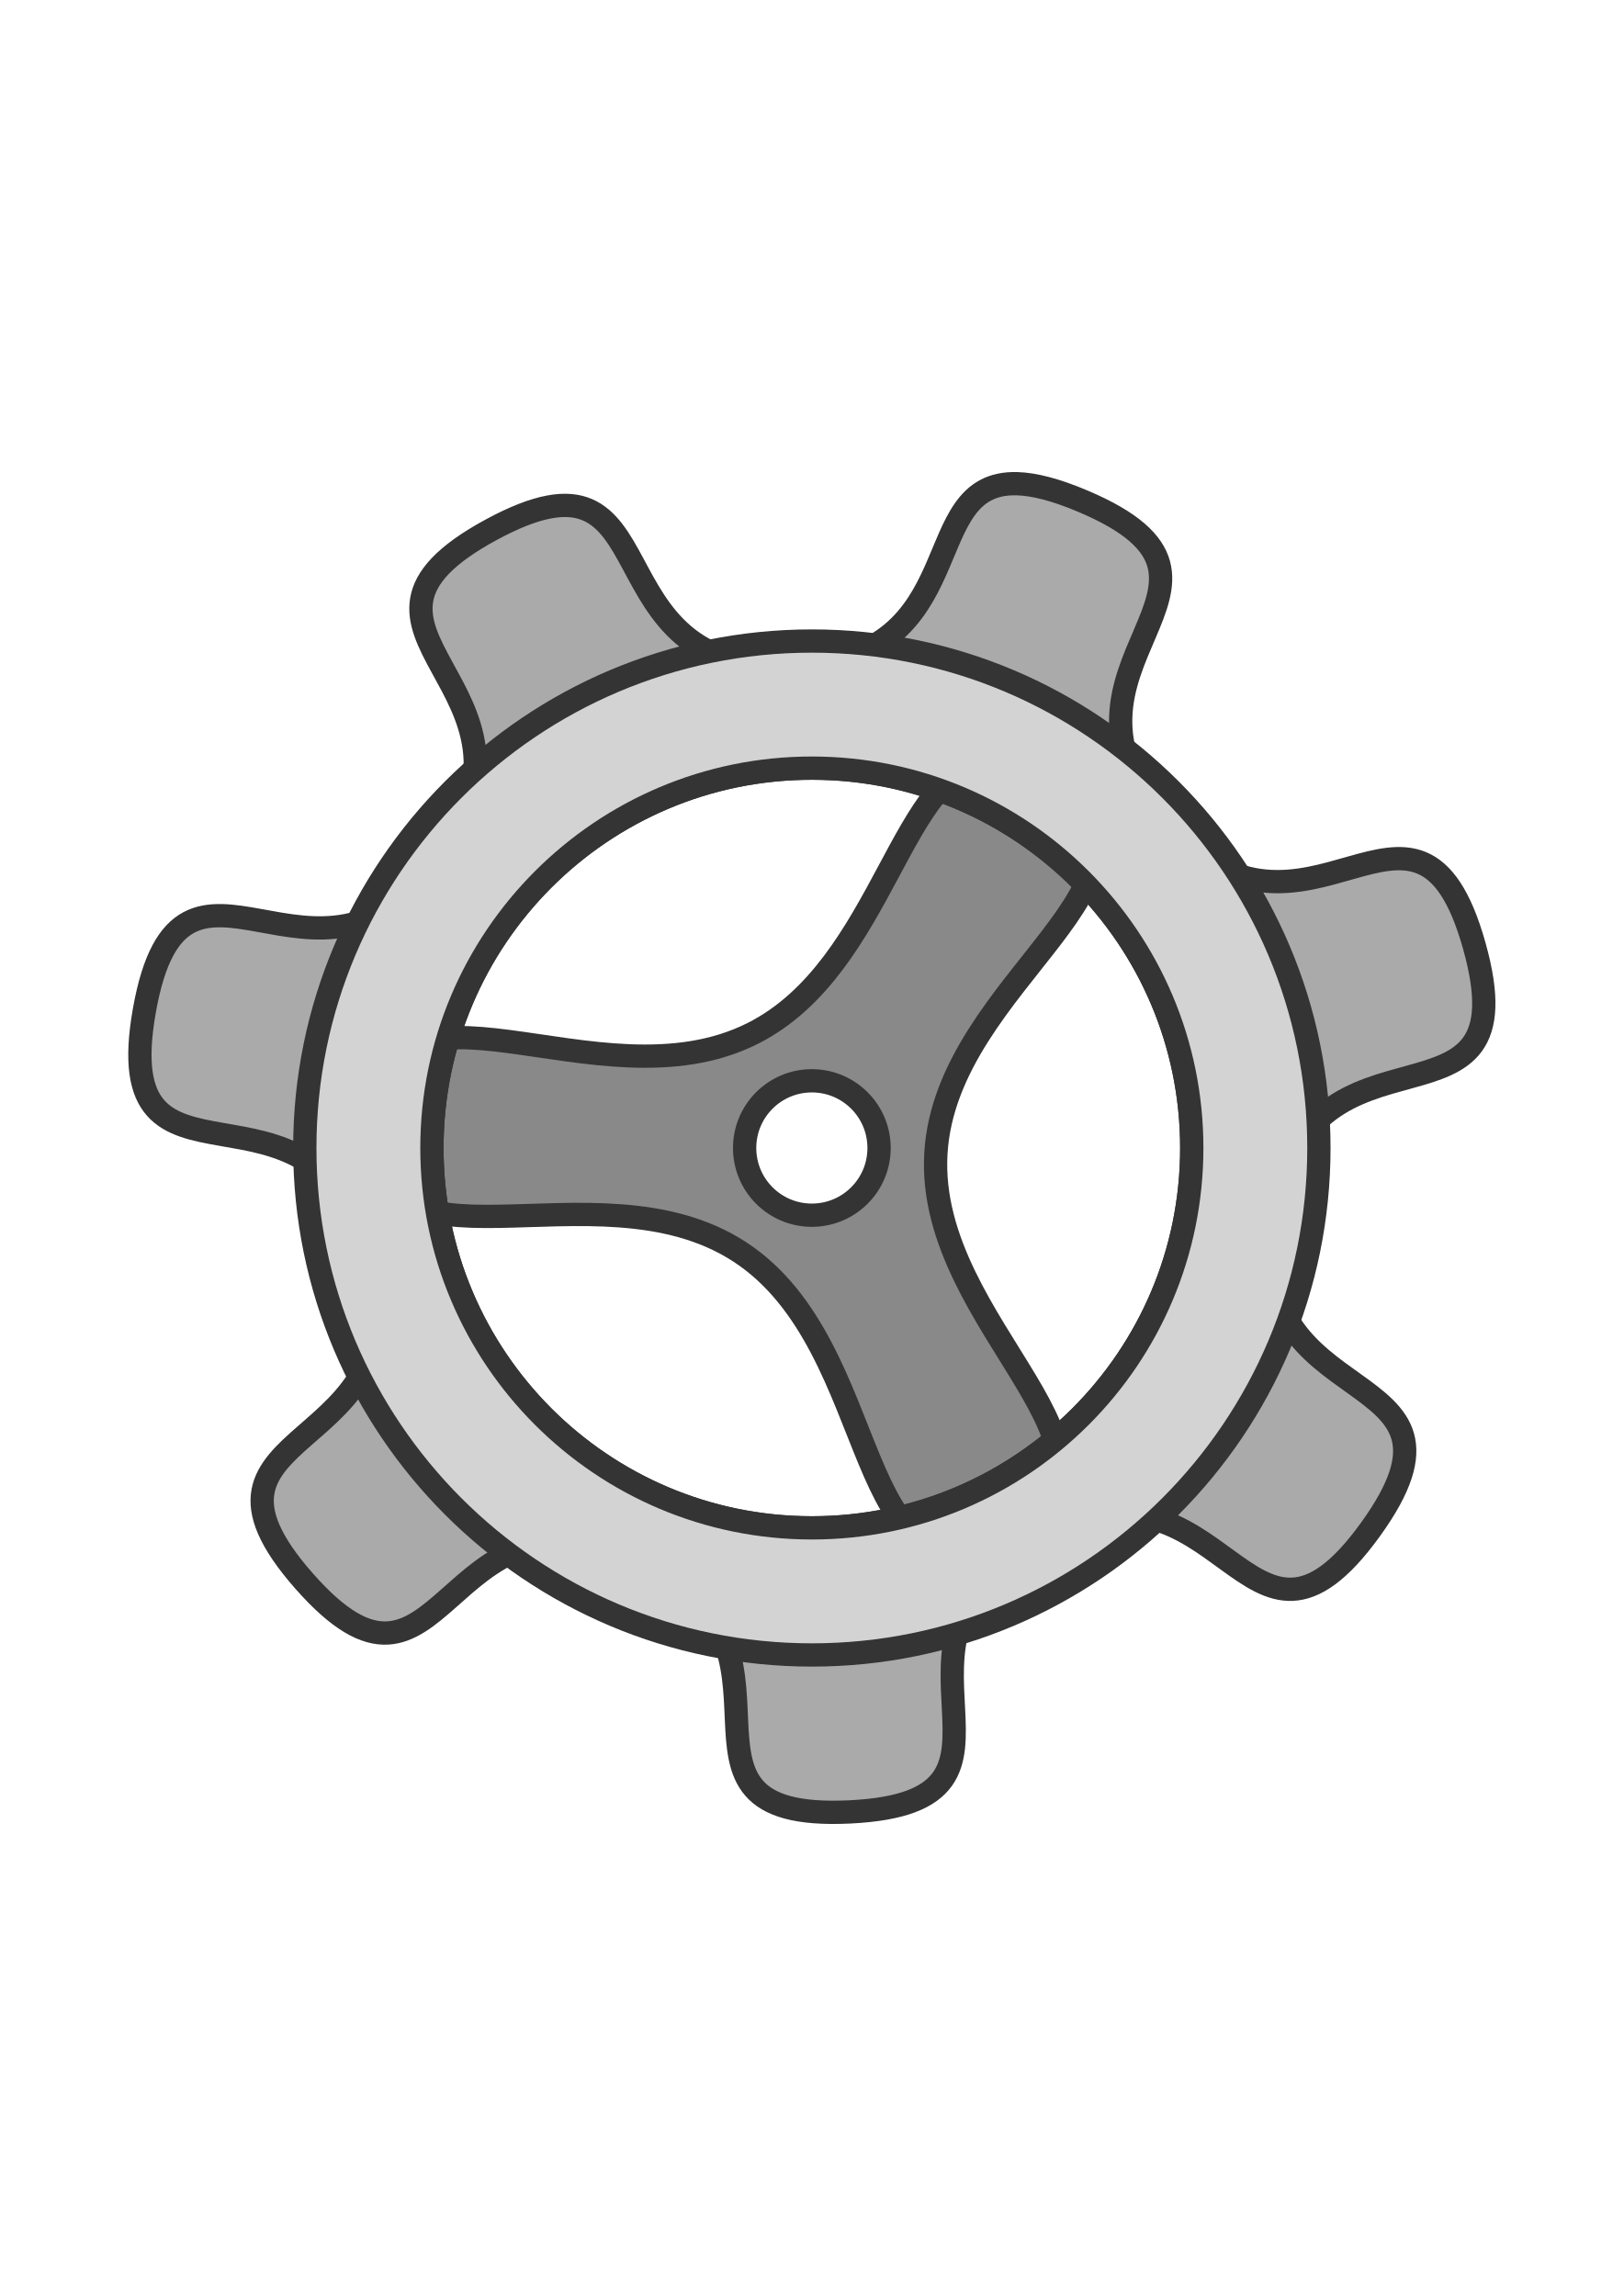
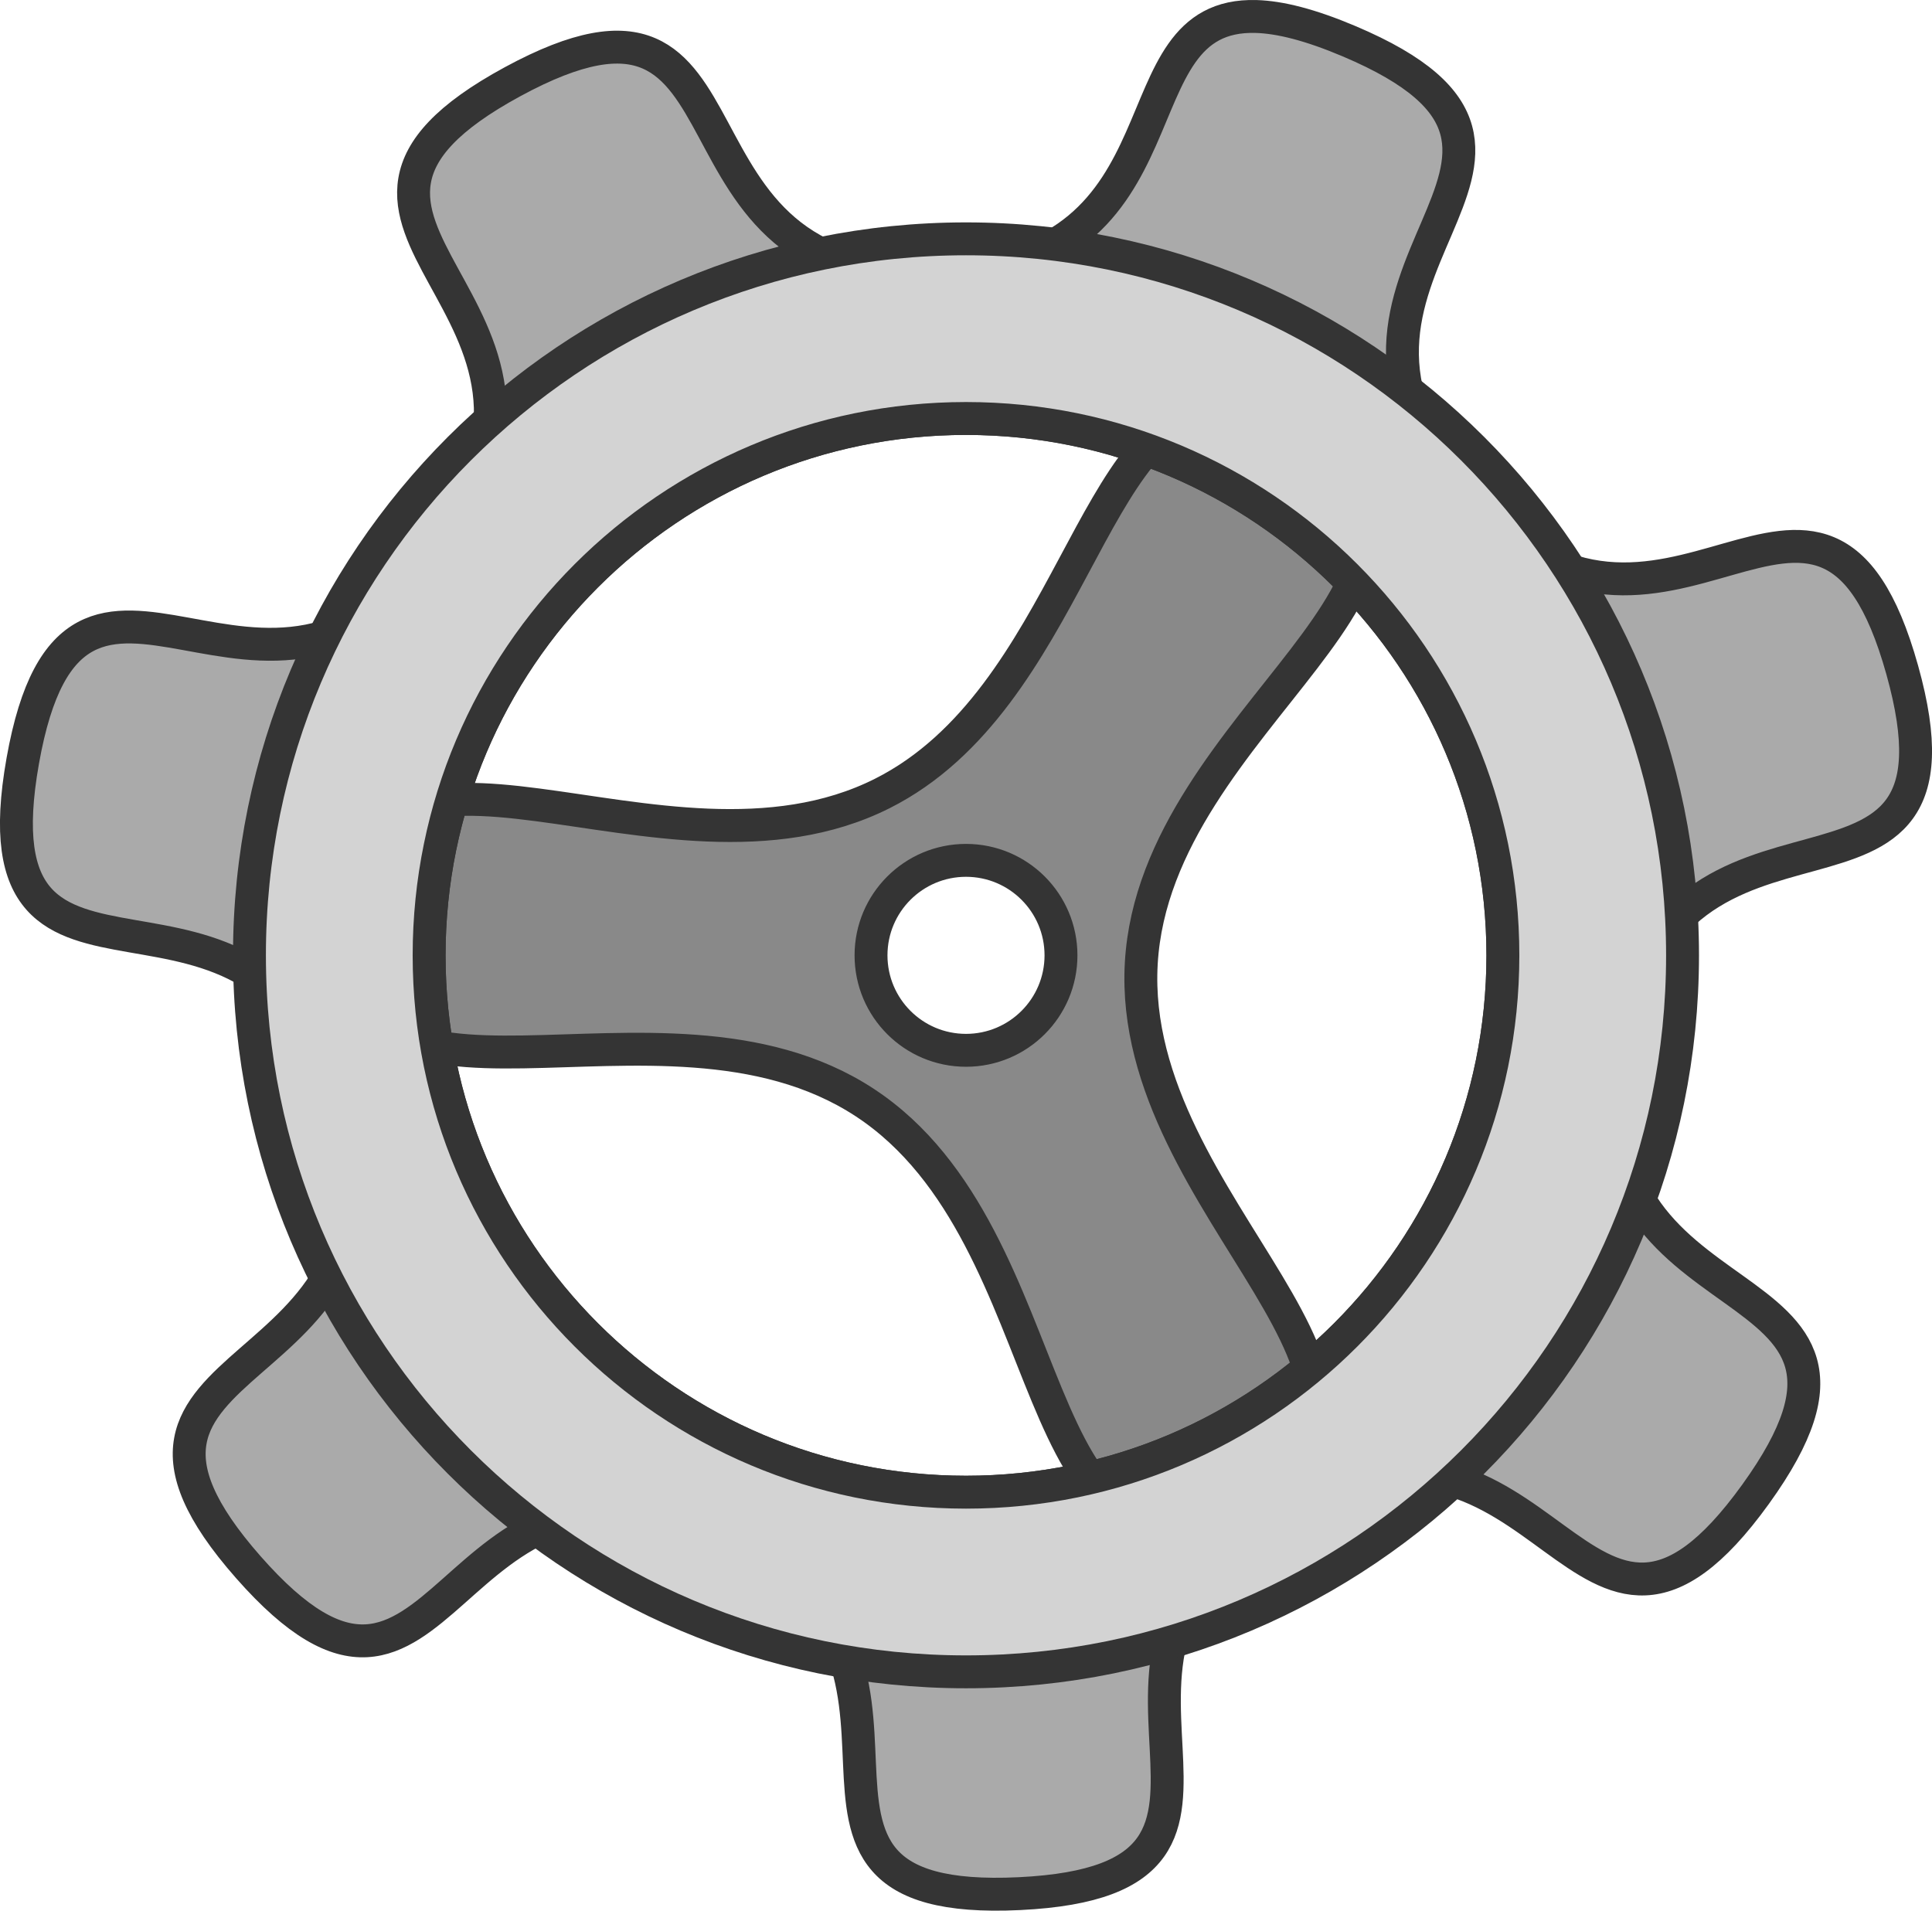
- <svg xmlns="http://www.w3.org/2000/svg" width="210mm" height="297mm" viewBox="0 0 210 297" version="1.1" id="svg8">
+ <svg xmlns="http://www.w3.org/2000/svg" width="176.818mm" height="174.879mm" viewBox="0 0 176.818 174.879" version="1.1" id="svg8">
  <defs id="defs2" />
-   <g id="layer1">
+   <g id="layer1" transform="translate(-16.59092,-61.0608)">
    <g id="g6437">
-       <path id="path5831" transform="scale(0.2645833)" d="M 485.309 372.219 C 440.39 372.282 432.961 472.501 367.928 505.25 C 291.558 543.707 187.739 462.944 182.859 548.311 C 177.98 633.677 290.327 565.271 361.816 612.18 C 433.306 659.089 415.273 789.381 491.643 750.924 C 568.012 712.466 452.597 649.374 457.477 564.008 C 462.356 478.641 584.209 429.112 512.719 382.203 C 502.107 375.24 493.138 372.208 485.309 372.219 z M 396.85 528.402 A 32.857 32.857 0 0 1 429.707 561.26 A 32.857 32.857 0 0 1 396.85 594.117 A 32.857 32.857 0 0 1 363.994 561.26 A 32.857 32.857 0 0 1 396.85 528.402 z " style="fill:#898989;fill-opacity:1;fill-rule:nonzero;stroke:#343434;stroke-width:11.38;stroke-miterlimit:4;stroke-dasharray:none;stroke-opacity:1" />
-       <path id="path5747" transform="scale(0.2645833)" d="M 497.23 236.488 C 446.839 234.971 477.552 321.394 388.264 325.711 C 284.364 330.734 331.47 209.425 240.039 259.031 C 148.608 308.638 275.986 335.28 215.133 419.645 C 154.28 504.009 88.806 391.545 70.584 493.957 C 52.362 596.37 152.61 513.393 180.627 613.57 C 208.644 713.747 79.896 694.816 148.604 772.916 C 217.311 851.016 214.94 720.905 310.73 761.459 C 406.52 802.013 311.446 890.871 415.346 885.848 C 519.245 880.824 416.042 801.552 507.473 751.945 C 598.903 702.339 609.098 832.073 669.951 747.709 C 730.804 663.345 604.481 694.608 622.703 592.195 C 640.925 489.783 748.711 562.702 720.693 462.525 C 692.676 362.349 638.358 480.604 569.65 402.504 C 500.942 324.404 625.155 285.597 529.365 245.043 C 515.895 239.34 505.476 236.737 497.23 236.488 z M 396.85 375.547 A 185.712 185.712 0 0 1 582.562 561.26 A 185.712 185.712 0 0 1 396.85 746.973 A 185.712 185.712 0 0 1 211.139 561.26 A 185.712 185.712 0 0 1 396.85 375.547 z " style="fill:#aaaaaa;fill-opacity:1;stroke:#343434;stroke-width:11.38;stroke-miterlimit:4;stroke-dasharray:none;stroke-opacity:1" />
-       <path id="path1366" transform="scale(0.2645833)" d="M 396.85 313.402 A 247.857 247.857 0 0 0 148.994 561.26 A 247.857 247.857 0 0 0 396.85 809.117 A 247.857 247.857 0 0 0 644.707 561.26 A 247.857 247.857 0 0 0 396.85 313.402 z M 396.85 375.547 A 185.712 185.712 0 0 1 582.562 561.26 A 185.712 185.712 0 0 1 396.85 746.973 A 185.712 185.712 0 0 1 211.139 561.26 A 185.712 185.712 0 0 1 396.85 375.547 z " style="fill:#d3d3d3;fill-opacity:1;fill-rule:nonzero;stroke:#343434;stroke-width:11.38;stroke-miterlimit:4;stroke-dasharray:none;stroke-opacity:1" />
+       <path id="path5831" transform="scale(0.2645833)" d="m 485.309,372.219 c -44.918,0.064 -52.348,100.282 -117.381,133.031 -76.369,38.457 -180.189,-42.306 -185.068,43.061 -4.879,85.366 107.467,16.96 178.957,63.869 71.49,46.909 53.457,177.202 129.826,138.744 76.369,-38.457 -39.045,-101.55 -34.166,-186.916 4.879,-85.366 126.732,-134.896 55.242,-181.805 -10.612,-6.963 -19.58,-9.995 -27.41,-9.984 z m -88.459,156.184 a 32.857,32.857 0 0 1 32.857,32.857 32.857,32.857 0 0 1 -32.857,32.857 32.857,32.857 0 0 1 -32.855,-32.857 32.857,32.857 0 0 1 32.855,-32.857 z" style="fill:#898989;fill-opacity:1;fill-rule:nonzero;stroke:#343434;stroke-width:11.38;stroke-miterlimit:4;stroke-dasharray:none;stroke-opacity:1" />
+       <path id="path5747" transform="scale(0.2645833)" d="m 497.23,236.488 c -50.391,-1.517 -19.678,84.906 -108.967,89.223 -103.9,5.024 -56.794,-116.286 -148.225,-66.68 -91.431,49.606 35.947,76.249 -24.906,160.613 -60.853,84.364 -126.327,-28.1 -144.549,74.312 -18.222,102.412 82.026,19.436 110.043,119.613 28.017,100.177 -100.731,81.246 -32.023,159.346 68.708,78.1 66.337,-52.011 162.127,-11.457 95.79,40.554 0.716,129.412 104.615,124.389 103.9,-5.024 0.696,-84.296 92.127,-133.902 91.431,-49.606 101.626,80.128 162.479,-4.236 60.853,-84.364 -65.47,-53.101 -47.248,-155.514 18.222,-102.412 126.008,-29.493 97.99,-129.67 -28.017,-100.177 -82.335,18.078 -151.043,-60.021 -68.708,-78.1 55.505,-116.907 -40.285,-157.461 -13.47,-5.703 -23.889,-8.306 -32.135,-8.555 z M 396.85,375.547 A 185.712,185.712 0 0 1 582.562,561.26 185.712,185.712 0 0 1 396.85,746.973 185.712,185.712 0 0 1 211.139,561.26 185.712,185.712 0 0 1 396.85,375.547 Z" style="fill:#aaaaaa;fill-opacity:1;stroke:#343434;stroke-width:11.38;stroke-miterlimit:4;stroke-dasharray:none;stroke-opacity:1" />
+       <path id="path1366" transform="scale(0.2645833)" d="M 396.85,313.402 A 247.857,247.857 0 0 0 148.994,561.26 247.857,247.857 0 0 0 396.85,809.117 247.857,247.857 0 0 0 644.707,561.26 247.857,247.857 0 0 0 396.85,313.402 Z m 0,62.145 A 185.712,185.712 0 0 1 582.562,561.26 185.712,185.712 0 0 1 396.85,746.973 185.712,185.712 0 0 1 211.139,561.26 185.712,185.712 0 0 1 396.85,375.547 Z" style="fill:#d3d3d3;fill-opacity:1;fill-rule:nonzero;stroke:#343434;stroke-width:11.38;stroke-miterlimit:4;stroke-dasharray:none;stroke-opacity:1" />
    </g>
  </g>
</svg>
